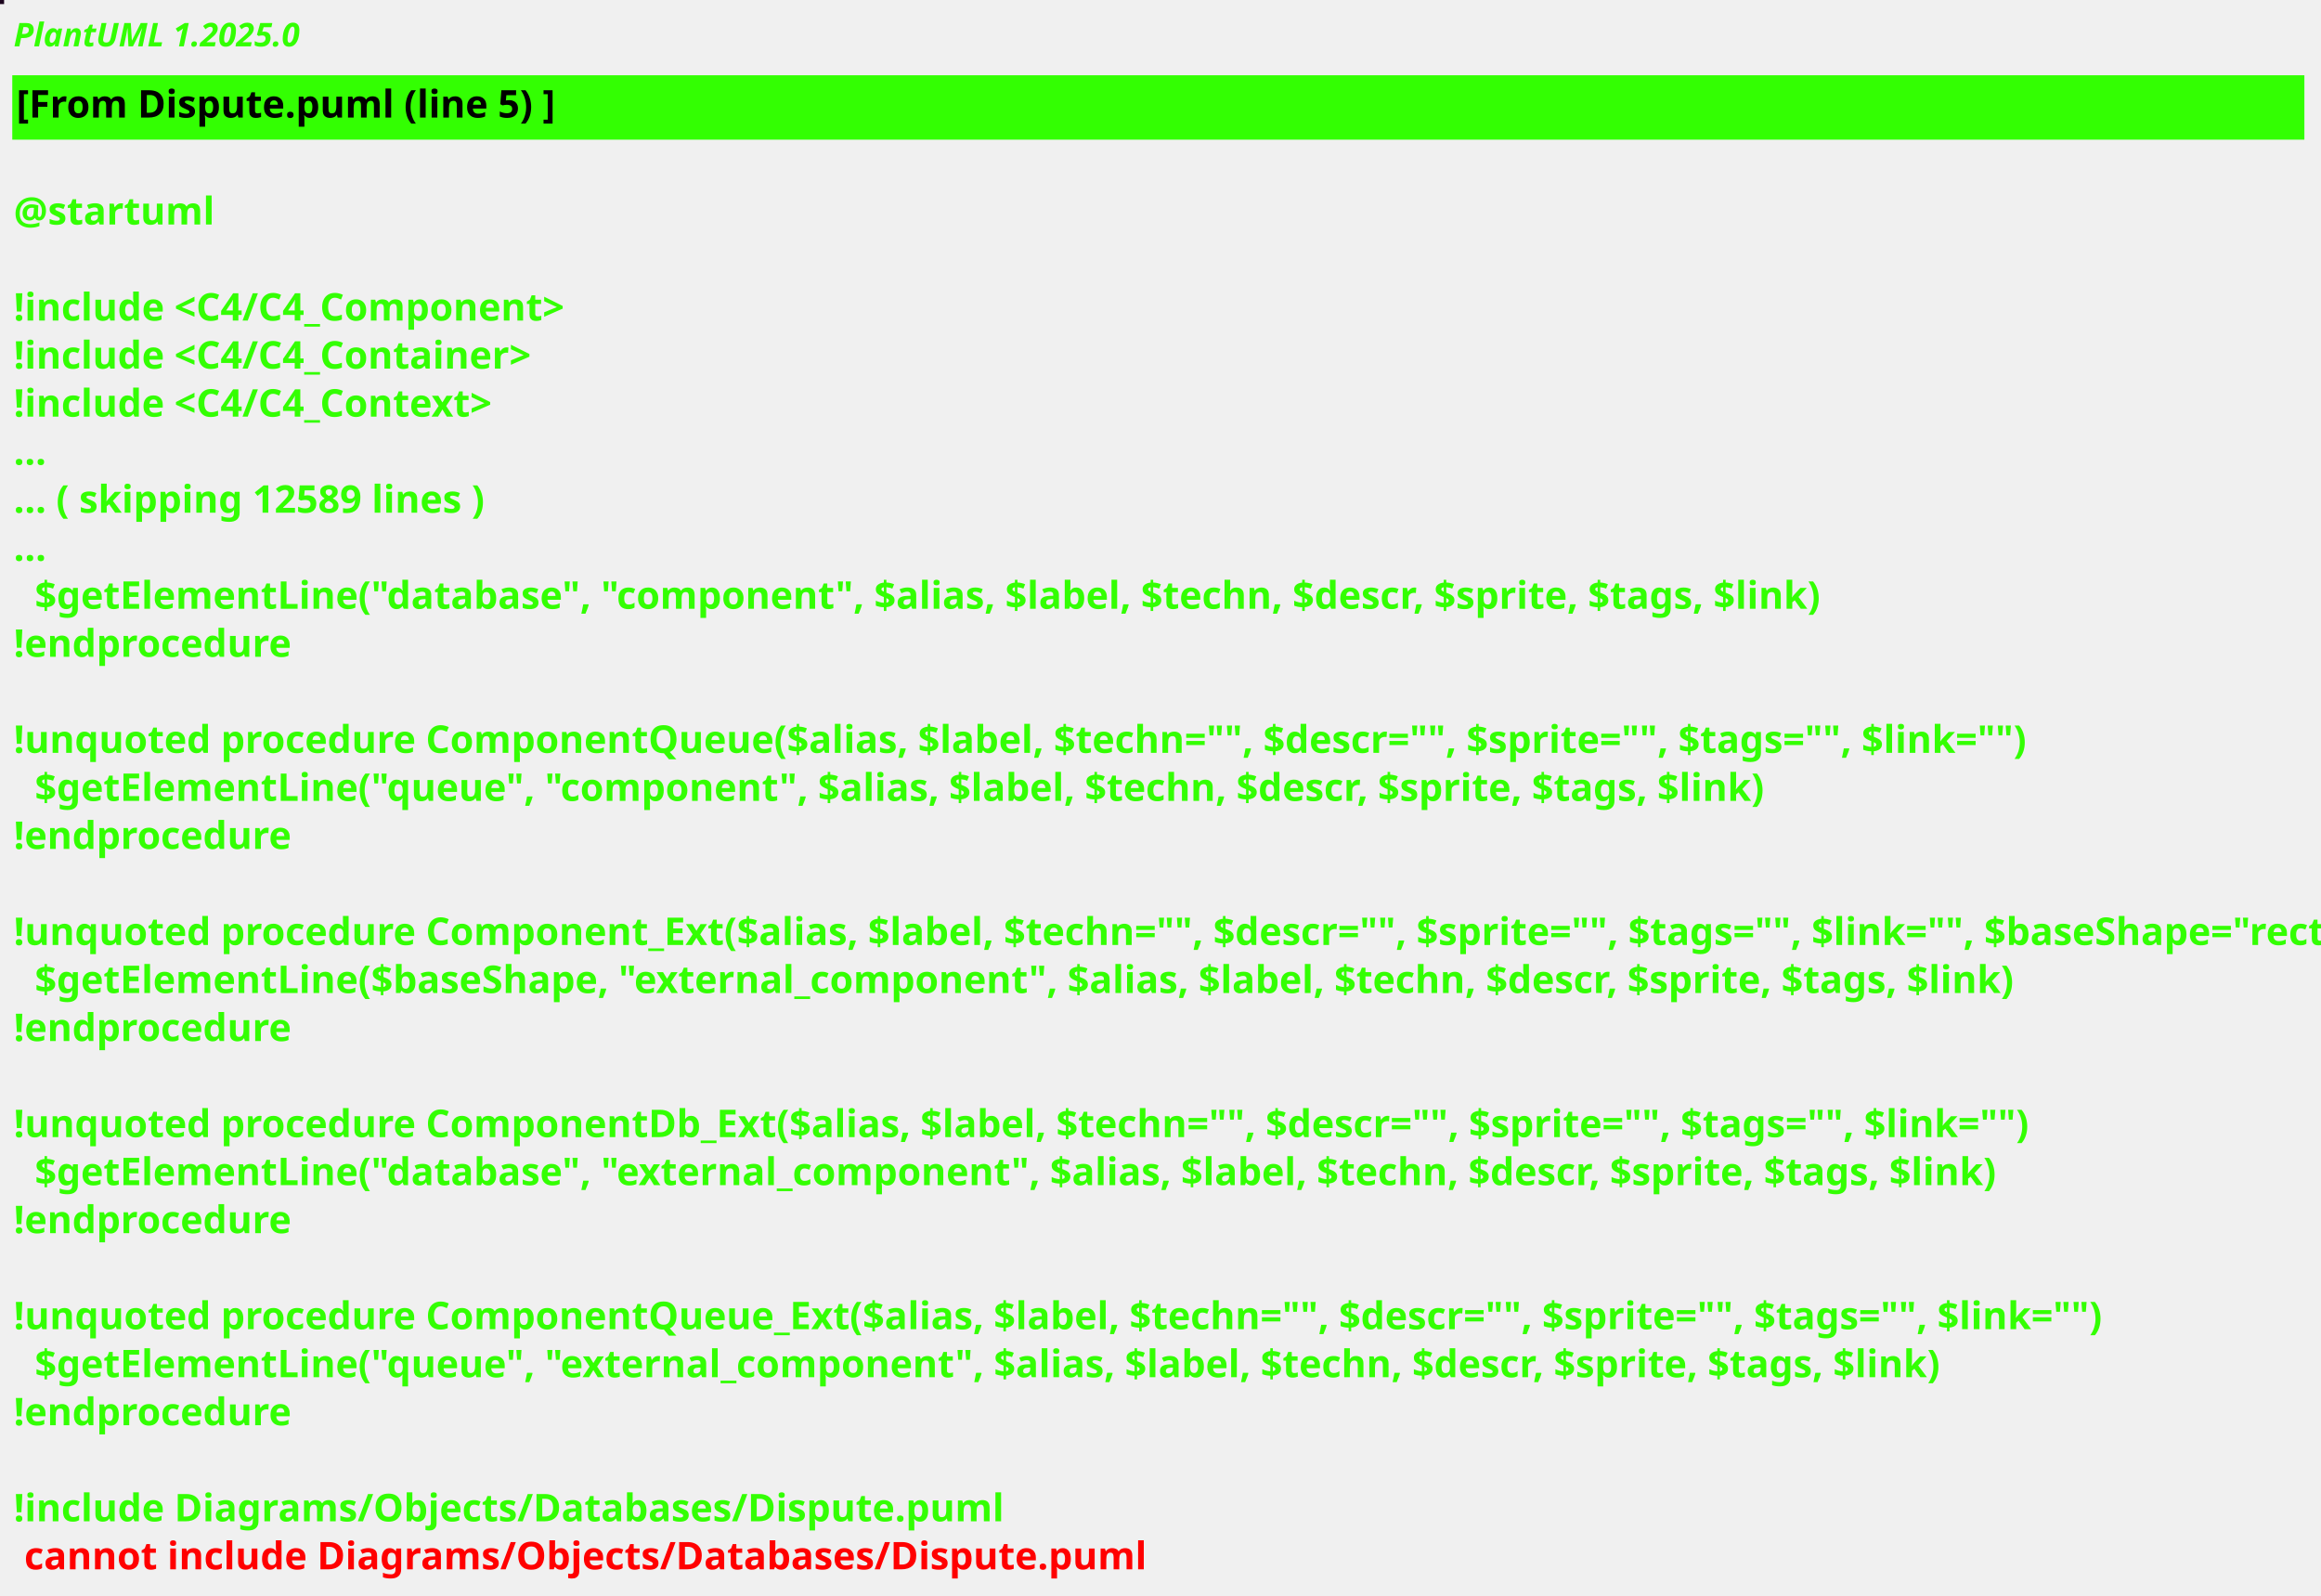
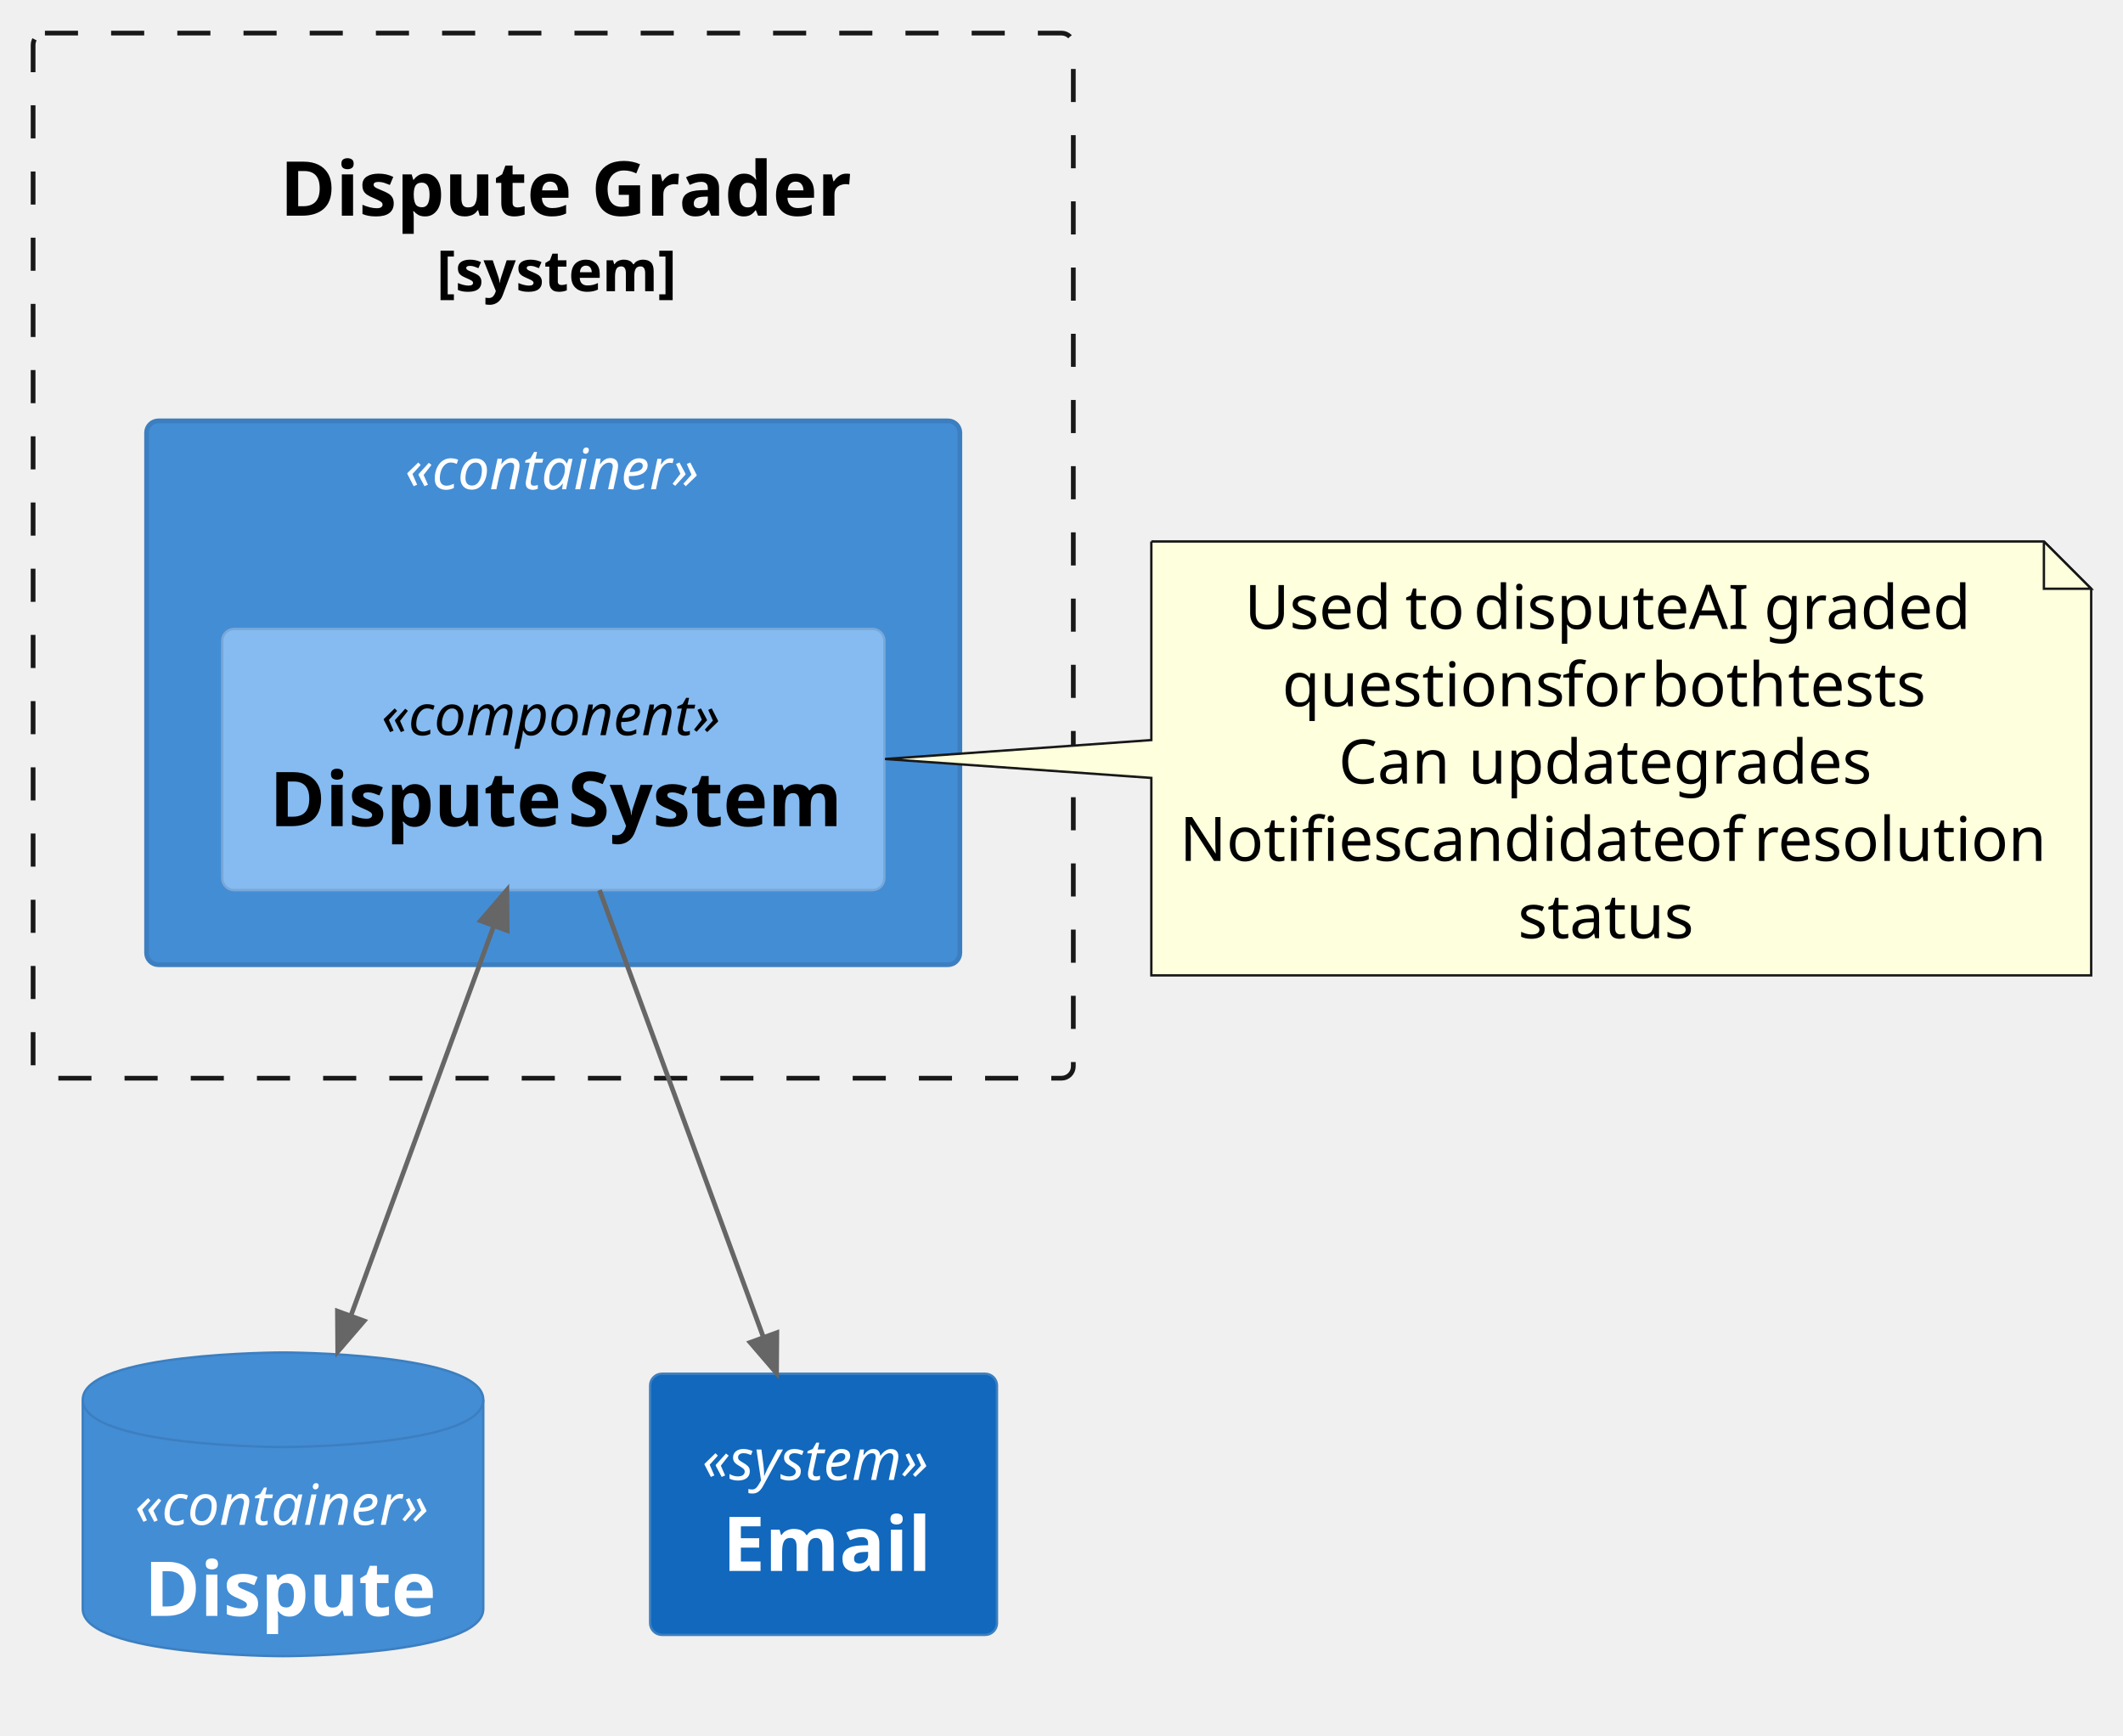
- <svg xmlns="http://www.w3.org/2000/svg" contentStyleType="text/css" height="585px" preserveAspectRatio="none" style="width:851px;height:585px;background:#000000;" version="1.1" viewBox="0 0 851 585" width="851px" zoomAndPan="magnify">
+ <svg xmlns="http://www.w3.org/2000/svg" contentStyleType="text/css" data-diagram-type="DESCRIPTION" height="367px" preserveAspectRatio="none" style="width:449px;height:367px;background:#FFFFFF;" version="1.1" viewBox="0 0 449 367" width="449px" zoomAndPan="magnify">
  <defs />
  <g>
-     <rect fill="#1C041E" height="1" style="stroke:#1C041E;stroke-width:1;" width="1" x="0" y="0" />
-     <text fill="#33FF02" font-family="sans-serif" font-size="12" font-style="italic" font-weight="bold" lengthAdjust="spacing" textLength="105.375" x="5" y="17">PlantUML 1.2025.0</text>
-     <rect fill="#33FF02" height="22.609" style="stroke:#33FF02;stroke-width:1;" width="839.405" x="5" y="28.094" />
-     <text fill="#000000" font-family="sans-serif" font-size="14" font-weight="bold" lengthAdjust="spacing" textLength="189.779" x="6" y="43.094">[From Dispute.puml (line 5) ]</text>
-     <text fill="#33FF02" font-family="sans-serif" font-size="14" font-weight="bold" lengthAdjust="spacing" textLength="3.89" x="5" y="64.703"> </text>
-     <text fill="#33FF02" font-family="sans-serif" font-size="14" font-weight="bold" lengthAdjust="spacing" textLength="68.886" x="5" y="82.312">@startuml</text>
-     <text fill="#33FF02" font-family="sans-serif" font-size="14" font-weight="bold" lengthAdjust="spacing" textLength="3.89" x="5" y="99.922"> </text>
-     <text fill="#33FF02" font-family="sans-serif" font-size="14" font-weight="bold" lengthAdjust="spacing" textLength="199.144" x="5" y="117.531">!include &lt;C4/C4_Component&gt;</text>
-     <text fill="#33FF02" font-family="sans-serif" font-size="14" font-weight="bold" lengthAdjust="spacing" textLength="186.717" x="5" y="135.141">!include &lt;C4/C4_Container&gt;</text>
-     <text fill="#33FF02" font-family="sans-serif" font-size="14" font-weight="bold" lengthAdjust="spacing" textLength="173.489" x="5" y="152.75">!include &lt;C4/C4_Context&gt;</text>
-     <text fill="#33FF02" font-family="sans-serif" font-size="14" font-weight="bold" lengthAdjust="spacing" textLength="11.669" x="5" y="170.359">...</text>
-     <text fill="#33FF02" font-family="sans-serif" font-size="14" font-weight="bold" lengthAdjust="spacing" textLength="168.834" x="5" y="187.969">... ( skipping 12589 lines )</text>
-     <text fill="#33FF02" font-family="sans-serif" font-size="14" font-weight="bold" lengthAdjust="spacing" textLength="11.669" x="5" y="205.578">...</text>
-     <text fill="#33FF02" font-family="sans-serif" font-size="14" font-weight="bold" lengthAdjust="spacing" textLength="629.542" x="12.779" y="223.188">$getElementLine("database", "component", $alias, $label, $techn, $descr, $sprite, $tags, $link)</text>
-     <text fill="#33FF02" font-family="sans-serif" font-size="14" font-weight="bold" lengthAdjust="spacing" textLength="98.014" x="5" y="240.797">!endprocedure</text>
-     <text fill="#33FF02" font-family="sans-serif" font-size="14" font-weight="bold" lengthAdjust="spacing" textLength="3.89" x="5" y="258.406"> </text>
-     <text fill="#33FF02" font-family="sans-serif" font-size="14" font-weight="bold" lengthAdjust="spacing" textLength="712.517" x="5" y="276.016">!unquoted procedure ComponentQueue($alias, $label, $techn="", $descr="", $sprite="", $tags="", $link="")</text>
-     <text fill="#33FF02" font-family="sans-serif" font-size="14" font-weight="bold" lengthAdjust="spacing" textLength="610.073" x="12.779" y="293.625">$getElementLine("queue", "component", $alias, $label, $techn, $descr, $sprite, $tags, $link)</text>
-     <text fill="#33FF02" font-family="sans-serif" font-size="14" font-weight="bold" lengthAdjust="spacing" textLength="98.014" x="5" y="311.234">!endprocedure</text>
-     <text fill="#33FF02" font-family="sans-serif" font-size="14" font-weight="bold" lengthAdjust="spacing" textLength="3.89" x="5" y="328.844"> </text>
-     <text fill="#33FF02" font-family="sans-serif" font-size="14" font-weight="bold" lengthAdjust="spacing" textLength="839.405" x="5" y="346.453">!unquoted procedure Component_Ext($alias, $label, $techn="", $descr="", $sprite="", $tags="", $link="", $baseShape="rect ...</text>
-     <text fill="#33FF02" font-family="sans-serif" font-size="14" font-weight="bold" lengthAdjust="spacing" textLength="698.763" x="12.779" y="364.062">$getElementLine($baseShape, "external_component", $alias, $label, $techn, $descr, $sprite, $tags, $link)</text>
-     <text fill="#33FF02" font-family="sans-serif" font-size="14" font-weight="bold" lengthAdjust="spacing" textLength="98.014" x="5" y="381.672">!endprocedure</text>
-     <text fill="#33FF02" font-family="sans-serif" font-size="14" font-weight="bold" lengthAdjust="spacing" textLength="3.89" x="5" y="399.281"> </text>
-     <text fill="#33FF02" font-family="sans-serif" font-size="14" font-weight="bold" lengthAdjust="spacing" textLength="717.186" x="5" y="416.891">!unquoted procedure ComponentDb_Ext($alias, $label, $techn="", $descr="", $sprite="", $tags="", $link="")</text>
-     <text fill="#33FF02" font-family="sans-serif" font-size="14" font-weight="bold" lengthAdjust="spacing" textLength="691.024" x="12.779" y="434.5">$getElementLine("database", "external_component", $alias, $label, $techn, $descr, $sprite, $tags, $link)</text>
-     <text fill="#33FF02" font-family="sans-serif" font-size="14" font-weight="bold" lengthAdjust="spacing" textLength="98.014" x="5" y="452.109">!endprocedure</text>
-     <text fill="#33FF02" font-family="sans-serif" font-size="14" font-weight="bold" lengthAdjust="spacing" textLength="3.89" x="5" y="469.719"> </text>
-     <text fill="#33FF02" font-family="sans-serif" font-size="14" font-weight="bold" lengthAdjust="spacing" textLength="742.089" x="5" y="487.328">!unquoted procedure ComponentQueue_Ext($alias, $label, $techn="", $descr="", $sprite="", $tags="", $link="")</text>
-     <text fill="#33FF02" font-family="sans-serif" font-size="14" font-weight="bold" lengthAdjust="spacing" textLength="671.556" x="12.779" y="504.938">$getElementLine("queue", "external_component", $alias, $label, $techn, $descr, $sprite, $tags, $link)</text>
-     <text fill="#33FF02" font-family="sans-serif" font-size="14" font-weight="bold" lengthAdjust="spacing" textLength="98.014" x="5" y="522.547">!endprocedure</text>
-     <text fill="#33FF02" font-family="sans-serif" font-size="14" font-weight="bold" lengthAdjust="spacing" textLength="3.89" x="5" y="540.156"> </text>
-     <text fill="#33FF02" font-family="sans-serif" font-size="14" font-weight="bold" lengthAdjust="spacing" text-decoration="wavy underline" textLength="343.096" x="5" y="557.766">!include Diagrams/Objects/Databases/Dispute.puml</text>
-     <text fill="#FF0000" font-family="sans-serif" font-size="14" font-weight="bold" lengthAdjust="spacing" textLength="388.213" x="8.89" y="575.375">cannot include Diagrams/Objects/Databases/Dispute.puml</text>
+     <g id="cluster_disputeGraderAlias">
+       <rect fill="transparent" height="221" rx="2.5" ry="2.5" style="stroke:#181818;stroke-width:1;stroke-dasharray:7.0,7.0;" width="220" x="7" y="7" />
+       <text fill="#000000" font-family="sans-serif" font-size="16" font-weight="bold" lengthAdjust="spacing" textLength="115.586" x="59.207" y="45.609">Dispute Grader</text>
+       <text fill="#000000" font-family="sans-serif" font-size="12" font-weight="bold" lengthAdjust="spacing" textLength="49.353" x="92.323" y="61.582">[system]</text>
+     </g>
+     <g id="cluster_disputeGraderContainer">
+       <rect fill="#438DD5" height="115" rx="2.5" ry="2.5" style="stroke:#3C7FC0;stroke-width:1;" width="172" x="31" y="89" />
+       <text fill="#FFFFFF" font-family="sans-serif" font-size="12" font-style="italic" lengthAdjust="spacing" textLength="62.713" x="85.644" y="103.457">«container»</text>
+       <text fill="#FFFFFF" font-family="sans-serif" font-size="0" font-weight="bold" lengthAdjust="spacing" textLength="0" x="117" y="106.094">.</text>
+     </g>
+     <g id="elem_disputeSystemAlias">
+       <rect fill="#85BBF0" height="55.219" rx="2.5" ry="2.5" style="stroke:#78A8D8;stroke-width:0.5;" width="140.039" x="47" y="133" />
+       <text fill="#000000" font-family="sans-serif" font-size="12" font-style="italic" lengthAdjust="spacing" textLength="72.721" x="80.659" y="155.457">«component»</text>
+       <text fill="#000000" font-family="sans-serif" font-size="16" font-weight="bold" lengthAdjust="spacing" textLength="58.672" x="57" y="174.703">Dispute</text>
+       <text fill="#000000" font-family="sans-serif" font-size="16" font-weight="bold" lengthAdjust="spacing" textLength="4.445" x="115.672" y="174.703"> </text>
+       <text fill="#000000" font-family="sans-serif" font-size="16" font-weight="bold" lengthAdjust="spacing" textLength="56.922" x="120.117" y="174.703">System</text>
+     </g>
+     <g id="elem_disputeDBAlias">
+       <path d="M17.5,296 C17.5,286 59.856,286 59.856,286 C59.856,286 102.213,286 102.213,296 L102.213,340.219 C102.213,350.219 59.856,350.219 59.856,350.219 C59.856,350.219 17.5,350.219 17.5,340.219 L17.5,296 " fill="#438DD5" style="stroke:#3C7FC0;stroke-width:0.5;" />
+       <path d="M17.5,296 C17.5,306 59.856,306 59.856,306 C59.856,306 102.213,306 102.213,296 " fill="transparent" style="stroke:#3C7FC0;stroke-width:0.5;" />
+       <text fill="#FFFFFF" font-family="sans-serif" font-size="12" font-style="italic" lengthAdjust="spacing" textLength="62.713" x="28.5" y="322.457">«container»</text>
+       <text fill="#FFFFFF" font-family="sans-serif" font-size="16" font-weight="bold" lengthAdjust="spacing" textLength="58.672" x="30.52" y="341.703">Dispute</text>
+     </g>
+     <g id="elem_emailAlias">
+       <rect fill="#1168BD" height="55.219" rx="2.5" ry="2.5" style="stroke:#3C7FC0;stroke-width:0.5;" width="73.352" x="137.5" y="290.5" />
+       <text fill="#FFFFFF" font-family="sans-serif" font-size="12" font-style="italic" lengthAdjust="spacing" textLength="51.352" x="148.5" y="312.957">«system»</text>
+       <text fill="#FFFFFF" font-family="sans-serif" font-size="16" font-weight="bold" lengthAdjust="spacing" textLength="42.688" x="152.832" y="332.203">Email</text>
+     </g>
+     <g id="elem_GMN9">
+       <path d="M243.5,114.5 L243.5,156.5 L187.18,160.5 L243.5,164.5 L243.5,206.258 A0,0 0 0 0 243.5,206.258 L442.272,206.258 A0,0 0 0 0 442.272,206.258 L442.272,124.5 L432.272,114.5 L243.5,114.5 A0,0 0 0 0 243.5,114.5 " fill="#FEFFDD" style="stroke:#181818;stroke-width:0.5;" />
+       <path d="M432.272,114.5 L432.272,124.5 L442.272,124.5 L432.272,114.5 " fill="#FEFFDD" style="stroke:#181818;stroke-width:0.5;" />
+       <text fill="#000000" font-family="sans-serif" font-size="13" lengthAdjust="spacing" textLength="30.348" x="263.227" y="132.995">Used</text>
+       <text fill="#000000" font-family="sans-serif" font-size="13" lengthAdjust="spacing" textLength="3.612" x="293.575" y="132.995"> </text>
+       <text fill="#000000" font-family="sans-serif" font-size="13" lengthAdjust="spacing" textLength="10.842" x="297.187" y="132.995">to</text>
+       <text fill="#000000" font-family="sans-serif" font-size="13" lengthAdjust="spacing" textLength="3.612" x="308.029" y="132.995"> </text>
+       <text fill="#000000" font-family="sans-serif" font-size="13" lengthAdjust="spacing" textLength="41.92" x="311.64" y="132.995">dispute</text>
+       <text fill="#000000" font-family="sans-serif" font-size="13" lengthAdjust="spacing" textLength="3.612" x="353.56" y="132.995"> </text>
+       <text fill="#000000" font-family="sans-serif" font-size="13" lengthAdjust="spacing" textLength="12.283" x="357.172" y="132.995">AI</text>
+       <text fill="#000000" font-family="sans-serif" font-size="13" lengthAdjust="spacing" textLength="3.612" x="369.455" y="132.995"> </text>
+       <text fill="#000000" font-family="sans-serif" font-size="13" lengthAdjust="spacing" textLength="40.479" x="373.067" y="132.995">graded</text>
+       <text fill="#000000" font-family="sans-serif" font-size="13" lengthAdjust="spacing" textLength="55.65" x="271.18" y="149.347">questions</text>
+       <text fill="#000000" font-family="sans-serif" font-size="13" lengthAdjust="spacing" textLength="3.612" x="326.83" y="149.347"> </text>
+       <text fill="#000000" font-family="sans-serif" font-size="13" lengthAdjust="spacing" textLength="15.171" x="330.442" y="149.347">for</text>
+       <text fill="#000000" font-family="sans-serif" font-size="13" lengthAdjust="spacing" textLength="3.612" x="345.613" y="149.347"> </text>
+       <text fill="#000000" font-family="sans-serif" font-size="13" lengthAdjust="spacing" textLength="25.302" x="349.225" y="149.347">both</text>
+       <text fill="#000000" font-family="sans-serif" font-size="13" lengthAdjust="spacing" textLength="3.612" x="374.527" y="149.347"> </text>
+       <text fill="#000000" font-family="sans-serif" font-size="13" lengthAdjust="spacing" textLength="27.454" x="378.138" y="149.347">tests</text>
+       <text fill="#000000" font-family="sans-serif" font-size="13" lengthAdjust="spacing" textLength="23.848" x="283.095" y="165.698">Can</text>
+       <text fill="#000000" font-family="sans-serif" font-size="13" lengthAdjust="spacing" textLength="3.612" x="306.943" y="165.698"> </text>
+       <text fill="#000000" font-family="sans-serif" font-size="13" lengthAdjust="spacing" textLength="39.762" x="310.555" y="165.698">update</text>
+       <text fill="#000000" font-family="sans-serif" font-size="13" lengthAdjust="spacing" textLength="3.612" x="350.317" y="165.698"> </text>
+       <text fill="#000000" font-family="sans-serif" font-size="13" lengthAdjust="spacing" textLength="39.749" x="353.928" y="165.698">grades</text>
+       <text fill="#000000" font-family="sans-serif" font-size="13" lengthAdjust="spacing" textLength="43.348" x="249.5" y="182.05">Notifies</text>
+       <text fill="#000000" font-family="sans-serif" font-size="13" lengthAdjust="spacing" textLength="3.612" x="292.848" y="182.05"> </text>
+       <text fill="#000000" font-family="sans-serif" font-size="13" lengthAdjust="spacing" textLength="56.38" x="296.46" y="182.05">candidate</text>
+       <text fill="#000000" font-family="sans-serif" font-size="13" lengthAdjust="spacing" textLength="3.612" x="352.84" y="182.05"> </text>
+       <text fill="#000000" font-family="sans-serif" font-size="13" lengthAdjust="spacing" textLength="10.842" x="356.452" y="182.05">of</text>
+       <text fill="#000000" font-family="sans-serif" font-size="13" lengthAdjust="spacing" textLength="3.612" x="367.293" y="182.05"> </text>
+       <text fill="#000000" font-family="sans-serif" font-size="13" lengthAdjust="spacing" textLength="56.367" x="370.905" y="182.05">resolution</text>
+       <text fill="#000000" font-family="sans-serif" font-size="13" lengthAdjust="spacing" textLength="34.684" x="321.044" y="198.401">status</text>
+     </g>
+     <g id="link_disputeSystemAlias_disputeDBAlias">
+       <path d="M104.447,195.741 C94.517,222.831 84.675,249.699 74.185,278.299 " fill="transparent" id="disputeSystemAlias-disputeDBAlias" style="stroke:#666666;stroke-width:1;" />
+       <polygon fill="#666666" points="107.2,188.23,101.63,194.709,107.263,196.774,107.2,188.23" style="stroke:#666666;stroke-width:1;" />
+       <polygon fill="#666666" points="71.43,285.81,77.001,279.332,71.368,277.266,71.43,285.81" style="stroke:#666666;stroke-width:1;" />
+       <text fill="#666666" font-family="sans-serif" font-size="0" lengthAdjust="spacing" textLength="0" x="87" y="245">.</text>
+     </g>
+     <g id="link_disputeSystemAlias_emailAlias">
+       <path d="M126.8,188.23 C137.27,216.8 151.017,254.309 161.477,282.849 " fill="transparent" id="disputeSystemAlias-to-emailAlias" style="stroke:#666666;stroke-width:1;" />
+       <polygon fill="#666666" points="164.23,290.36,164.294,281.816,158.66,283.881,164.23,290.36" style="stroke:#666666;stroke-width:1;" />
+       <text fill="#666666" font-family="sans-serif" font-size="0" lengthAdjust="spacing" textLength="0" x="152" y="245">.</text>
+     </g>
  </g>
</svg>
